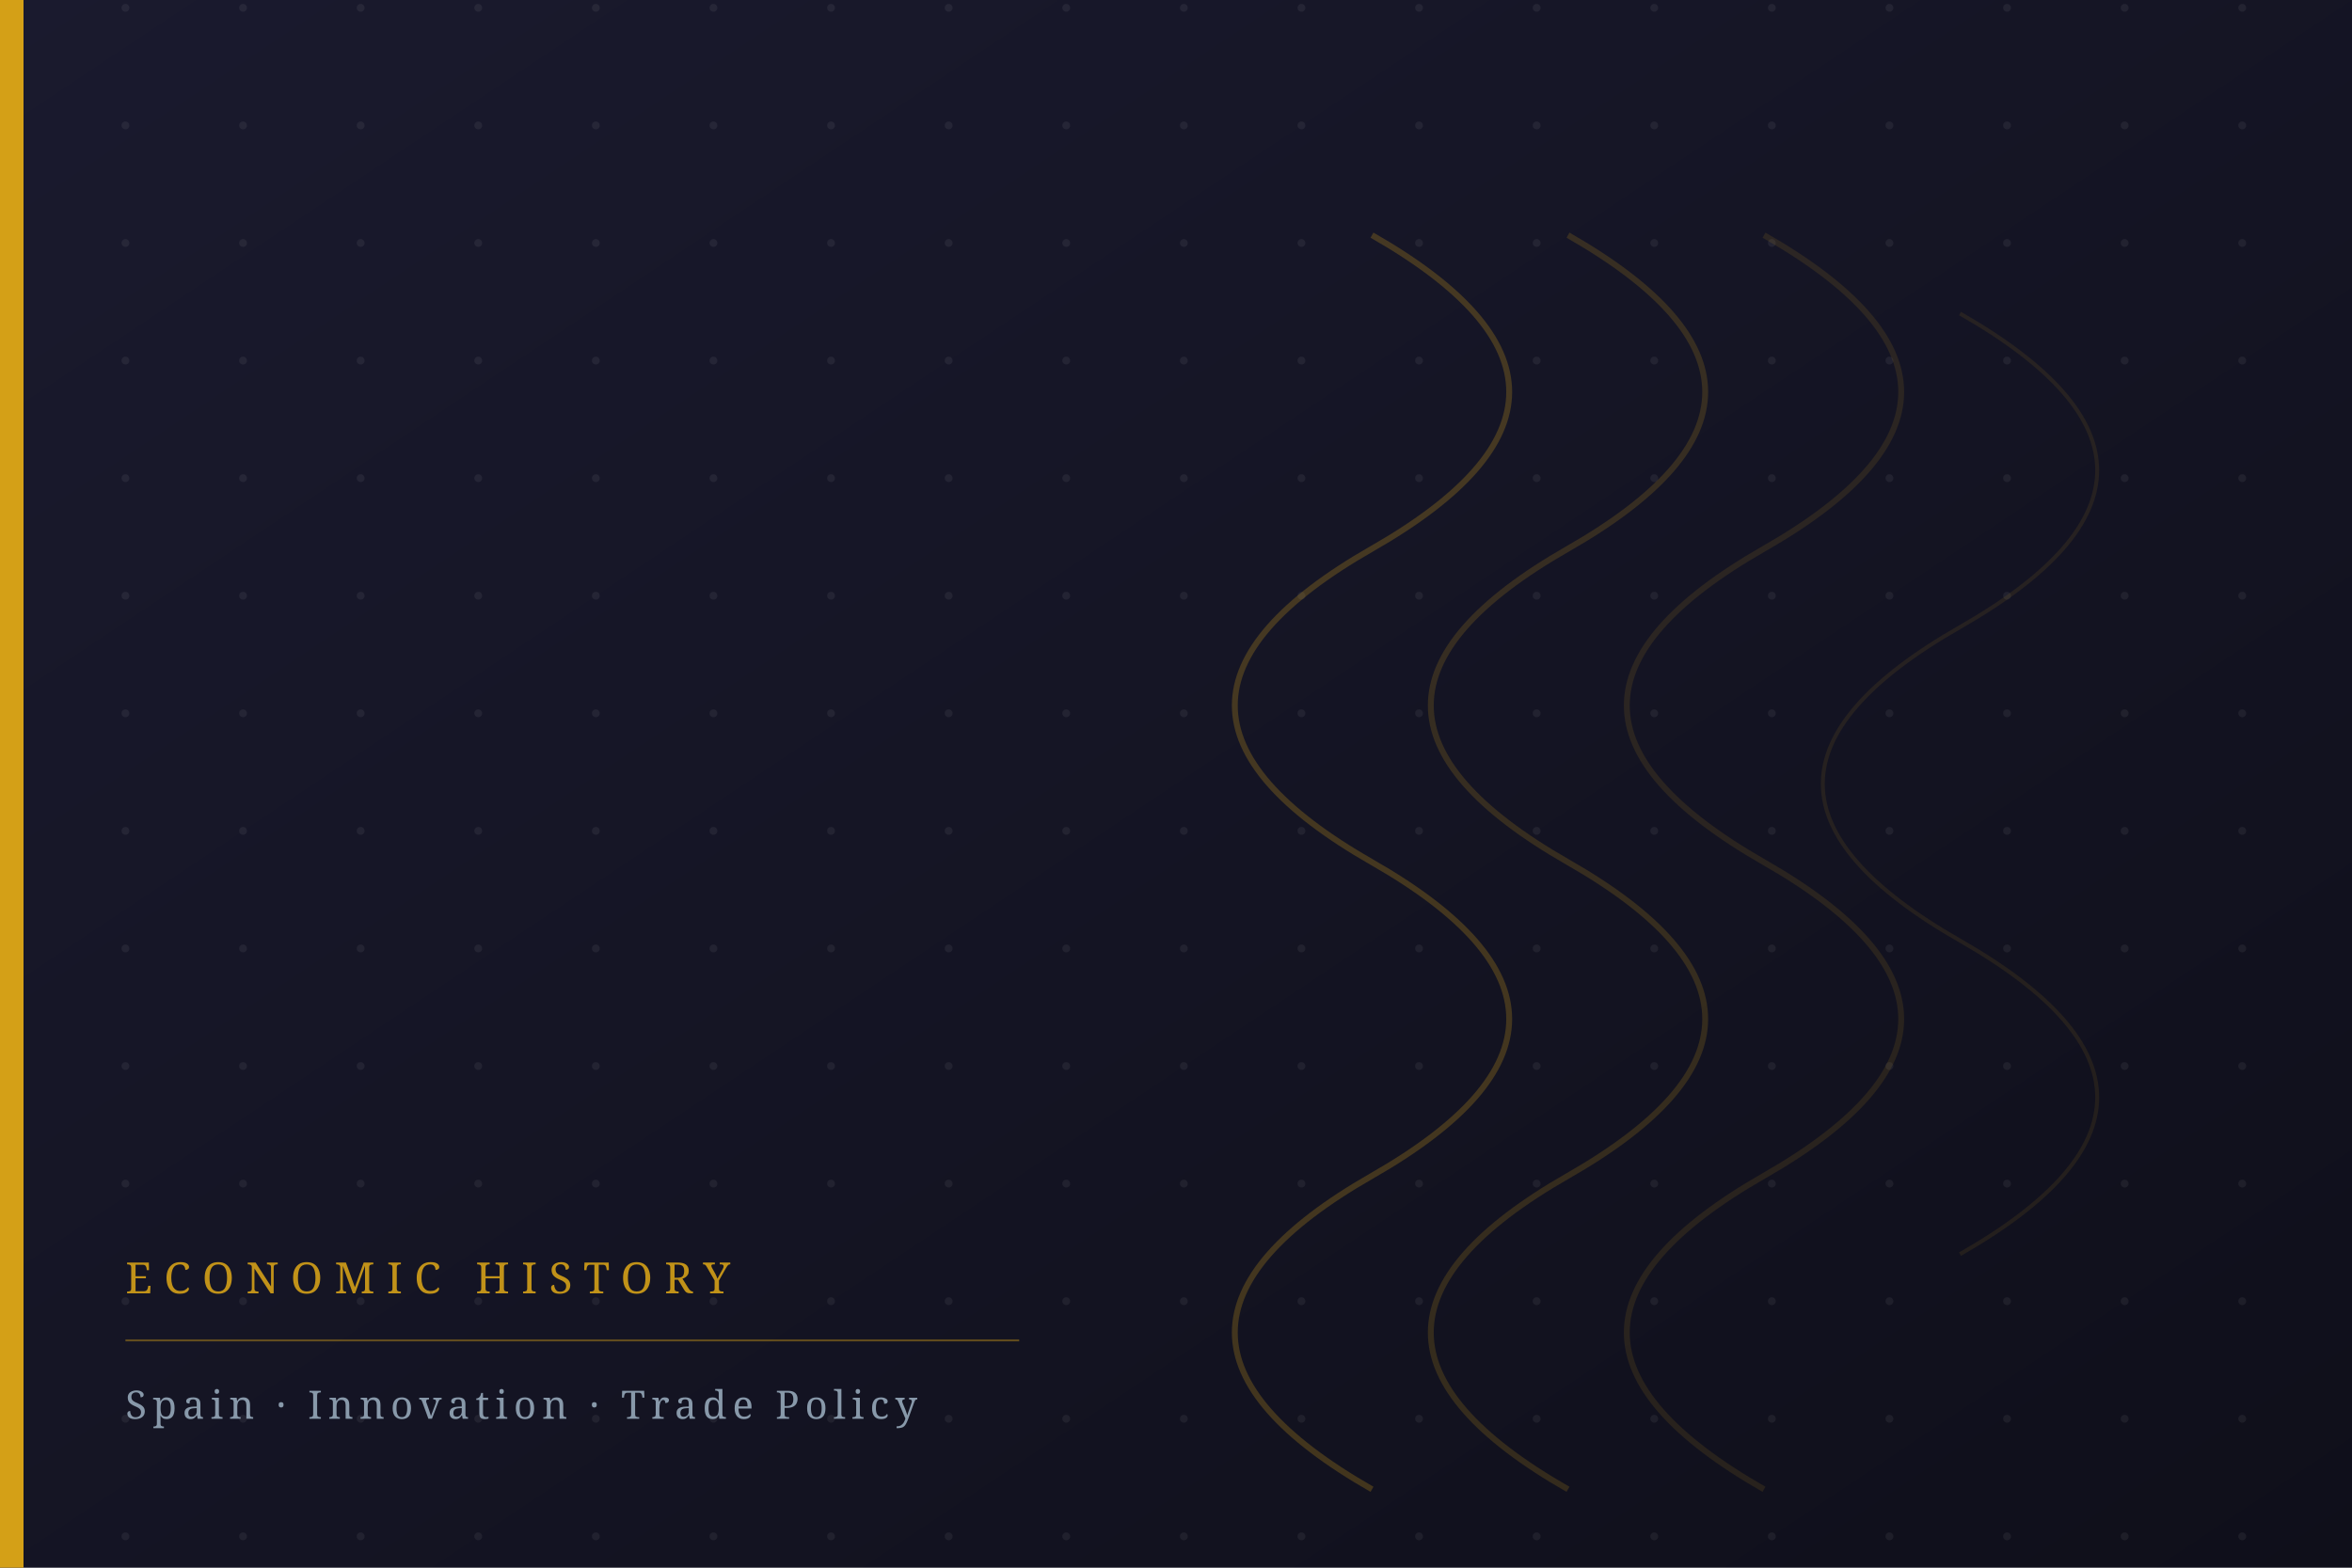
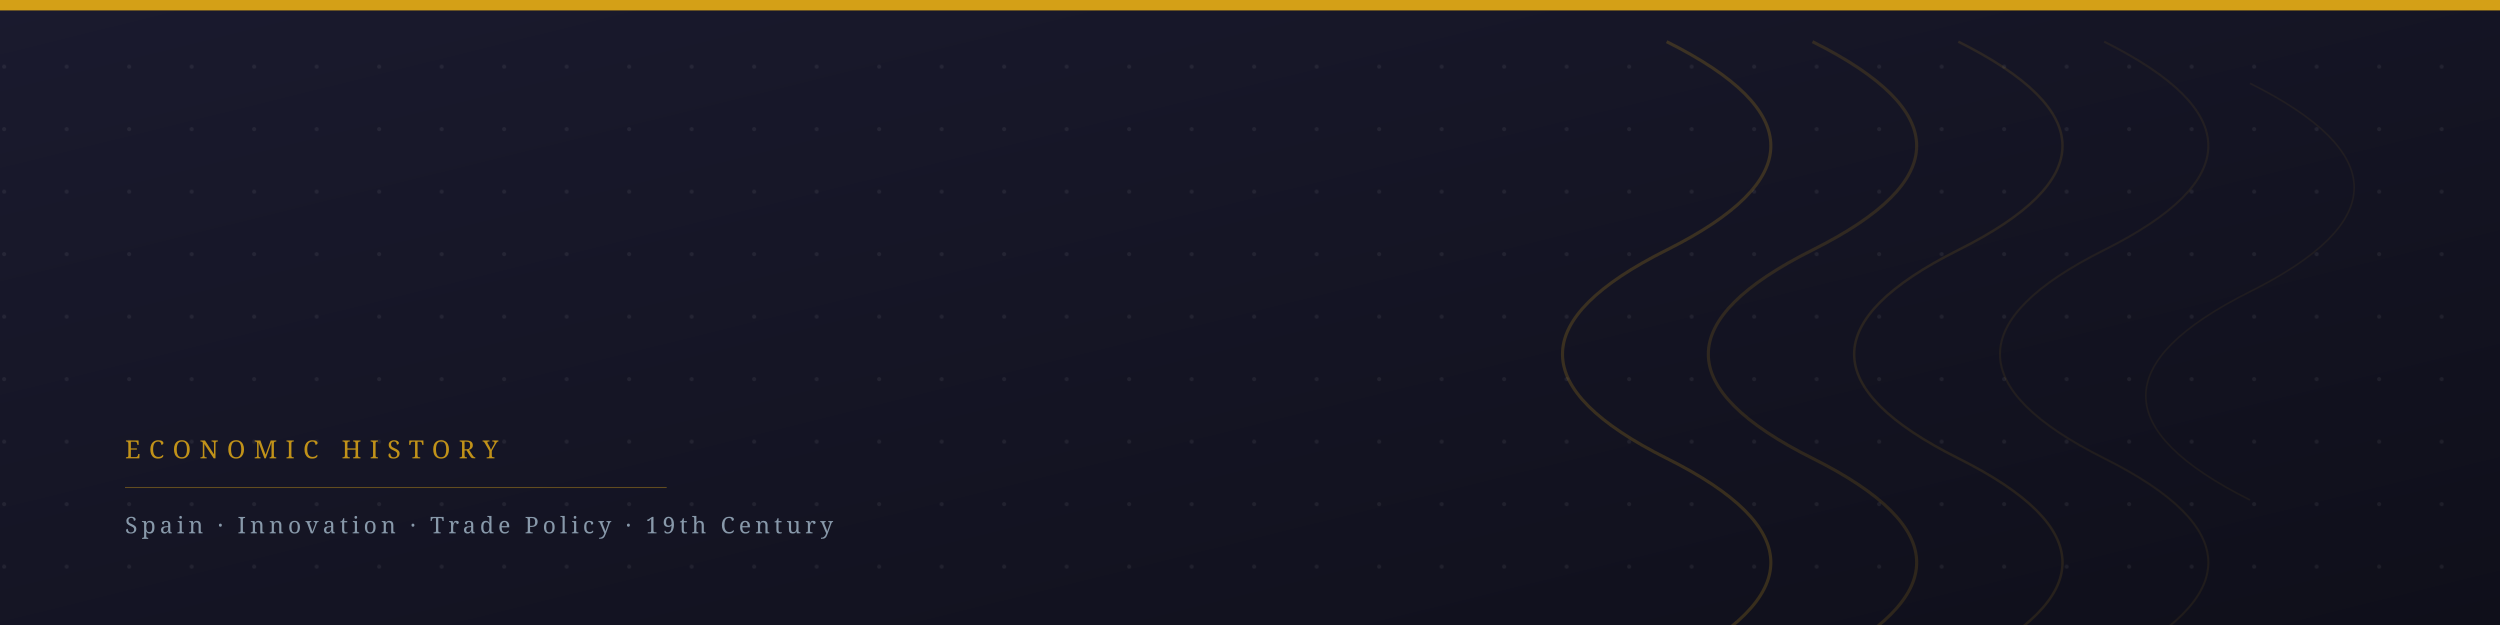
- <svg xmlns="http://www.w3.org/2000/svg" viewBox="0 0 600 400" width="600" height="400">
+ <svg xmlns="http://www.w3.org/2000/svg" viewBox="0 0 1200 300" width="1200" height="300">
  <defs>
    <linearGradient id="bg" x1="0%" y1="0%" x2="100%" y2="100%">
      <stop offset="0%" style="stop-color:#1a1a2e;stop-opacity:1" />
      <stop offset="100%" style="stop-color:#0f0f1a;stop-opacity:1" />
    </linearGradient>
    <pattern id="dots" x="0" y="0" width="30" height="30" patternUnits="userSpaceOnUse">
      <circle cx="2" cy="2" r="1" fill="#ffffff" opacity="0.06" />
    </pattern>
  </defs>
-   <rect width="600" height="400" fill="url(#bg)" />
-   <rect width="600" height="400" fill="url(#dots)" />
-   <rect x="0" y="0" width="6" height="400" fill="#d4a017" />
-   <path d="M 350 60 Q 420 100 350 140 Q 280 180 350 220 Q 420 260 350 300 Q 280 340 350 380" fill="none" stroke="#d4a017" stroke-width="1.5" opacity="0.25" />
-   <path d="M 400 60 Q 470 100 400 140 Q 330 180 400 220 Q 470 260 400 300 Q 330 340 400 380" fill="none" stroke="#d4a017" stroke-width="1.5" opacity="0.18" />
-   <path d="M 450 60 Q 520 100 450 140 Q 380 180 450 220 Q 520 260 450 300 Q 380 340 450 380" fill="none" stroke="#d4a017" stroke-width="1.5" opacity="0.12" />
-   <path d="M 500 80 Q 570 120 500 160 Q 430 200 500 240 Q 570 280 500 320" fill="none" stroke="#d4a017" stroke-width="1" opacity="0.1" />
-   <text x="32" y="330" font-family="Georgia, serif" font-size="11" fill="#d4a017" letter-spacing="3" opacity="0.9">ECONOMIC HISTORY</text>
-   <line x1="32" y1="342" x2="260" y2="342" stroke="#d4a017" stroke-width="0.5" opacity="0.4" />
-   <text x="32" y="362" font-family="Georgia, serif" font-size="10" fill="#8899aa" letter-spacing="1.5">Spain · Innovation · Trade Policy</text>
+   <rect width="1200" height="300" fill="url(#bg)" />
+   <rect width="1200" height="300" fill="url(#dots)" />
+   <rect x="0" y="0" width="1200" height="5" fill="#d4a017" />
+   <path d="M 800 20 Q 900 70 800 120 Q 700 170 800 220 Q 900 270 800 320" fill="none" stroke="#d4a017" stroke-width="1.5" opacity="0.2" />
+   <path d="M 870 20 Q 970 70 870 120 Q 770 170 870 220 Q 970 270 870 320" fill="none" stroke="#d4a017" stroke-width="1.5" opacity="0.15" />
+   <path d="M 940 20 Q 1040 70 940 120 Q 840 170 940 220 Q 1040 270 940 320" fill="none" stroke="#d4a017" stroke-width="1.2" opacity="0.12" />
+   <path d="M 1010 20 Q 1110 70 1010 120 Q 910 170 1010 220 Q 1110 270 1010 320" fill="none" stroke="#d4a017" stroke-width="1" opacity="0.08" />
+   <path d="M 1080 40 Q 1180 90 1080 140 Q 980 190 1080 240" fill="none" stroke="#d4a017" stroke-width="0.8" opacity="0.07" />
+   <text x="60" y="220" font-family="Georgia, serif" font-size="12" fill="#d4a017" letter-spacing="4" opacity="0.9">ECONOMIC HISTORY</text>
+   <line x1="60" y1="234" x2="320" y2="234" stroke="#d4a017" stroke-width="0.5" opacity="0.4" />
+   <text x="60" y="256" font-family="Georgia, serif" font-size="11" fill="#8899aa" letter-spacing="2">Spain · Innovation · Trade Policy · 19th Century</text>
</svg>
